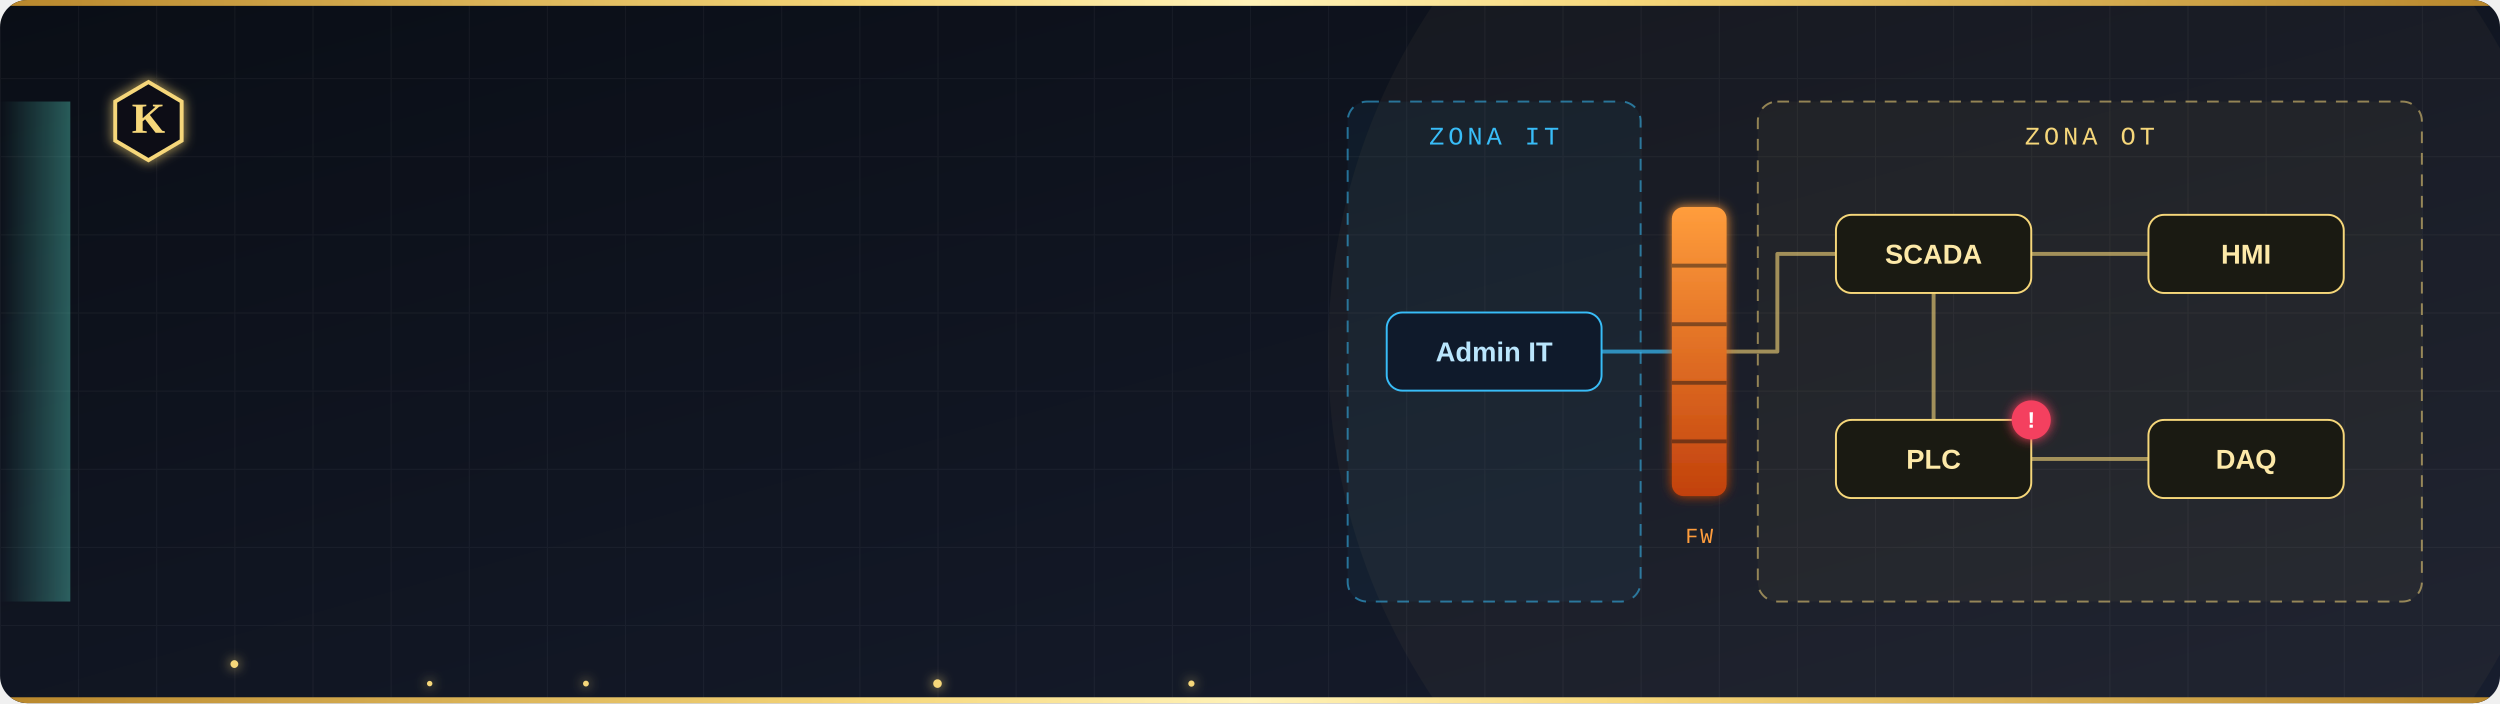
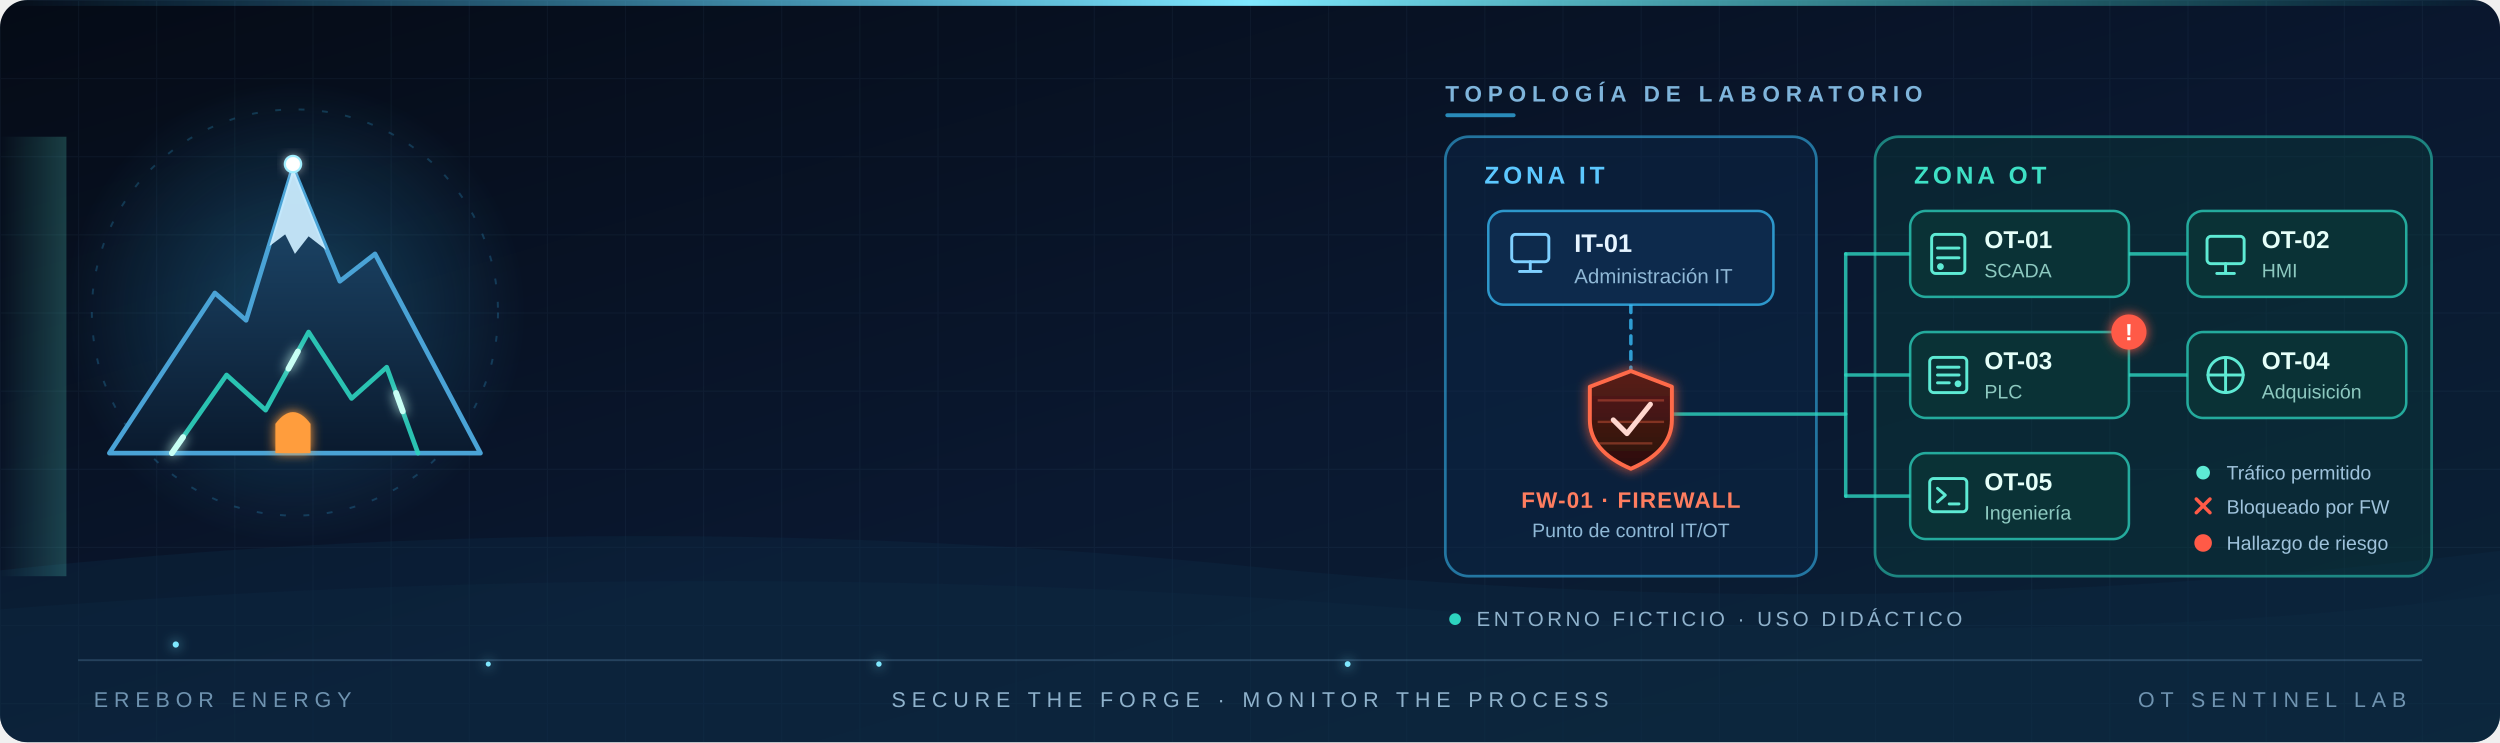
- <svg xmlns="http://www.w3.org/2000/svg" viewBox="0 0 1280 360" width="1280" height="360" role="img" aria-labelledby="t d">
+ <svg xmlns="http://www.w3.org/2000/svg" viewBox="0 0 1280 380" width="1280" height="380" role="img" aria-labelledby="t d">
  <defs>
    <linearGradient id="bg" x1="0" y1="0" x2="1" y2="1">
-       <stop offset="0" stop-color="#0a0e16" />
-       <stop offset="1" stop-color="#171d2e" />
-     </linearGradient>
-     <linearGradient id="gold" x1="0" y1="0" x2="1" y2="0" gradientUnits="objectBoundingBox">
-       <stop offset="0" stop-color="#b8862b" />
-       <stop offset="0.35" stop-color="#f6d77a" />
-       <stop offset="0.5" stop-color="#fff2b8" />
-       <stop offset="0.65" stop-color="#f6d77a" />
-       <stop offset="1" stop-color="#b8862b" />
-       <animateTransform attributeName="gradientTransform" type="translate" values="-0.6 0; 0.6 0; -0.6 0" dur="6s" repeatCount="indefinite" />
-     </linearGradient>
-     <linearGradient id="fw" x1="0" y1="0" x2="0" y2="1">
-       <stop offset="0" stop-color="#ff9d3c" />
-       <stop offset="1" stop-color="#c2410c" />
+       <stop offset="0" stop-color="#050b16" />
+       <stop offset="0.55" stop-color="#0a1830" />
+       <stop offset="1" stop-color="#0a2236" />
+     </linearGradient>
+     <radialGradient id="halo" cx="0.5" cy="0.5" r="0.5">
+       <stop offset="0" stop-color="#38bdf8" stop-opacity="0.28" />
+       <stop offset="1" stop-color="#38bdf8" stop-opacity="0" />
+     </radialGradient>
+     <linearGradient id="mt" x1="0" y1="0" x2="0" y2="1">
+       <stop offset="0" stop-color="#1f4d72" />
+       <stop offset="1" stop-color="#0a1a2e" />
+     </linearGradient>
+     <linearGradient id="rule" x1="0" y1="0" x2="1" y2="0">
+       <stop offset="0" stop-color="#38bdf8" />
+       <stop offset="1" stop-color="#38bdf8" stop-opacity="0" />
+     </linearGradient>
+     <linearGradient id="title" x1="0" y1="0" x2="1" y2="0">
+       <stop offset="0" stop-color="#e8f6ff" />
+       <stop offset="0.42" stop-color="#ffffff" />
+       <stop offset="0.5" stop-color="#8fd3ff" />
+       <stop offset="0.58" stop-color="#ffffff" />
+       <stop offset="1" stop-color="#e8f6ff" />
+       <animateTransform attributeName="gradientTransform" type="translate" values="-0.7 0; 0.7 0; -0.7 0" dur="7s" repeatCount="indefinite" />
+     </linearGradient>
+     <linearGradient id="accent" x1="0" y1="0" x2="1" y2="0">
+       <stop offset="0" stop-color="#38bdf8" stop-opacity="0" />
+       <stop offset="0.5" stop-color="#7fe8ff" />
+       <stop offset="1" stop-color="#2dd4bf" stop-opacity="0" />
+       <animateTransform attributeName="gradientTransform" type="translate" values="-1 0; 1 0" dur="6s" repeatCount="indefinite" />
    </linearGradient>
    <linearGradient id="scan" x1="0" y1="0" x2="1" y2="0">
      <stop offset="0" stop-color="#5eead4" stop-opacity="0" />
-       <stop offset="1" stop-color="#5eead4" stop-opacity="0.35" />
+       <stop offset="1" stop-color="#5eead4" stop-opacity="0.22" />
+     </linearGradient>
+     <linearGradient id="fwg" x1="0" y1="0" x2="0" y2="1">
+       <stop offset="0" stop-color="#5a1d16" />
+       <stop offset="1" stop-color="#2a0f0d" />
    </linearGradient>
    <pattern id="grid" width="40" height="40" patternUnits="userSpaceOnUse">
-       <path d="M40 0H0V40" fill="none" stroke="#ffffff" stroke-opacity="0.04" stroke-width="1" />
+       <path d="M40 0H0V40" fill="none" stroke="#7fb5dc" stroke-opacity="0.05" stroke-width="1" />
    </pattern>
-     <filter id="glow" x="-50%" y="-50%" width="200%" height="200%">
+     <filter id="glow" x="-60%" y="-60%" width="220%" height="220%">
      <feGaussianBlur stdDeviation="3" result="b" />
      <feMerge>
        <feMergeNode in="b" />
        <feMergeNode in="SourceGraphic" />
      </feMerge>
    </filter>
    <clipPath id="frame">
-       <rect width="1280" height="360" rx="14" />
+       <rect width="1280" height="380" rx="14" />
    </clipPath>
  </defs>
-   <g clip-path="url(#frame)">
-     <rect width="1280" height="360" fill="url(#bg)" />
-     <rect width="1280" height="360" fill="url(#grid)" />
-     <circle cx="1000" cy="180" r="320" fill="#f6d77a" opacity="0.04" />
-     <g fill="#f6d77a" filter="url(#glow)">
-       <circle cx="120" cy="340" r="2">
-         <animate attributeName="cy" values="350;-10" dur="9s" repeatCount="indefinite" />
-         <animate attributeName="opacity" values="0;0.9;0" dur="9s" repeatCount="indefinite" />
-       </circle>
-       <circle cx="300" cy="350" r="1.5">
-         <animate attributeName="cy" values="350;-10" dur="11s" begin="2s" repeatCount="indefinite" />
-         <animate attributeName="opacity" values="0;0.8;0" dur="11s" begin="2s" repeatCount="indefinite" />
-       </circle>
-       <circle cx="480" cy="350" r="2.2">
-         <animate attributeName="cy" values="350;-10" dur="8s" begin="1s" repeatCount="indefinite" />
-         <animate attributeName="opacity" values="0;0.9;0" dur="8s" begin="1s" repeatCount="indefinite" />
-       </circle>
-       <circle cx="610" cy="350" r="1.6">
-         <animate attributeName="cy" values="350;-10" dur="12s" begin="4s" repeatCount="indefinite" />
-         <animate attributeName="opacity" values="0;0.7;0" dur="12s" begin="4s" repeatCount="indefinite" />
-       </circle>
-       <circle cx="220" cy="350" r="1.4">
-         <animate attributeName="cy" values="350;-10" dur="10s" begin="6s" repeatCount="indefinite" />
-         <animate attributeName="opacity" values="0;0.7;0" dur="10s" begin="6s" repeatCount="indefinite" />
-       </circle>
+   <g clip-path="url(#frame)" font-family="'Segoe UI','Helvetica Neue',Arial,sans-serif">
+     <rect width="1280" height="380" fill="url(#bg)" />
+     <rect width="1280" height="380" fill="url(#grid)" />
+     <path d="M0 292 Q320 258 640 290 T1280 282 V380 H0 Z" fill="#0c2a44" opacity="0.35" />
+     <path d="M0 312 Q360 284 700 310 T1280 304 V380 H0 Z" fill="#0c2a44" opacity="0.3" />
+     <g fill="#7fe8ff" filter="url(#glow)">
+       <circle cx="90" cy="330" r="1.6">
+         <animate attributeName="cy" values="340;40" dur="12s" repeatCount="indefinite" />
+         <animate attributeName="opacity" values="0;0.8;0" dur="12s" repeatCount="indefinite" />
+       </circle>
+       <circle cx="250" cy="340" r="1.3">
+         <animate attributeName="cy" values="340;40" dur="15s" begin="3s" repeatCount="indefinite" />
+         <animate attributeName="opacity" values="0;0.7;0" dur="15s" begin="3s" repeatCount="indefinite" />
+       </circle>
+       <circle cx="450" cy="340" r="1.4">
+         <animate attributeName="cy" values="340;40" dur="13s" begin="6s" repeatCount="indefinite" />
+         <animate attributeName="opacity" values="0;0.6;0" dur="13s" begin="6s" repeatCount="indefinite" />
+       </circle>
+       <circle cx="690" cy="340" r="1.5">
+         <animate attributeName="cy" values="340;40" dur="14s" begin="1s" repeatCount="indefinite" />
+         <animate attributeName="opacity" values="0;0.6;0" dur="14s" begin="1s" repeatCount="indefinite" />
+       </circle>
+     </g>
+     <g transform="translate(0 20)">
+       <circle cx="151" cy="140" r="118" fill="url(#halo)" />
+       <circle cx="151" cy="140" r="104" fill="none" stroke="#38bdf8" stroke-opacity="0.22" stroke-width="1" stroke-dasharray="3 9">
+         <animateTransform attributeName="transform" type="rotate" from="0 151 140" to="360 151 140" dur="50s" repeatCount="indefinite" />
+       </circle>
+       <path d="M56 212 L110 130 L126 144 L150 66 L174 124 L192 110 L246 212 Z" fill="url(#mt)" stroke="#4aa3d6" stroke-width="2.4" stroke-linejoin="round" />
+       <path d="M150 66 L138 106 L146 100 L151 110 L158 101 L167 108 Z" fill="#cdeeff" opacity="0.92" />
+       <path d="M88 212 L116 172 L136 190 L158 150 L180 184 L198 168 L214 212" fill="none" stroke="#2dd4bf" stroke-width="2.4" stroke-linejoin="round" stroke-linecap="round" opacity="0.9" />
+       <path d="M88 212 L116 172 L136 190 L158 150 L180 184 L198 168 L214 212" fill="none" stroke="#c8fff4" stroke-width="3" stroke-linejoin="round" stroke-linecap="round" pathLength="100" stroke-dasharray="10 90" filter="url(#glow)">
+         <animate attributeName="stroke-dashoffset" from="100" to="0" dur="4s" repeatCount="indefinite" />
+       </path>
+       <path d="M141 212 V197 Q150 185 159 197 V212 Z" fill="#ff9d3c" filter="url(#glow)">
+         <animate attributeName="opacity" values="0.55;1;0.7;1;0.55" keyTimes="0;0.25;0.5;0.75;1" dur="2.6s" repeatCount="indefinite" />
+       </path>
+       <circle cx="150" cy="64" r="4" fill="none" stroke="#7fe8ff" stroke-width="1.5">
+         <animate attributeName="r" values="4;22" dur="3s" repeatCount="indefinite" />
+         <animate attributeName="opacity" values="0.8;0" dur="3s" repeatCount="indefinite" />
+       </circle>
+       <circle cx="150" cy="64" r="3.6" fill="#ffffff" filter="url(#glow)">
+         <animate attributeName="opacity" values="0.7;1;0.7" dur="2s" repeatCount="indefinite" />
+       </circle>
+     </g>
+     <g opacity="0">
+       <animate attributeName="opacity" from="0" to="1" dur="0.8s" begin="0.2s" fill="freeze" />
+       <text x="300" y="104" font-size="19" font-weight="700" fill="#38bdf8" textLength="172" lengthAdjust="spacing">KHAZADSEC</text>
+     </g>
+     <g opacity="0">
+       <animate attributeName="opacity" from="0" to="1" dur="0.9s" begin="0.4s" fill="freeze" />
+       <animateTransform attributeName="transform" type="translate" from="-24 0" to="0 0" dur="0.9s" begin="0.4s" fill="freeze" />
+       <text x="298" y="170" font-size="60" font-weight="800" fill="url(#title)" textLength="420" lengthAdjust="spacing">OT SENTINEL</text>
+     </g>
+     <g opacity="0">
+       <animate attributeName="opacity" from="0" to="1" dur="0.8s" begin="0.8s" fill="freeze" />
+       <text x="300" y="206" font-size="15.5" fill="#86b0d0" textLength="384" lengthAdjust="spacing">INDUSTRIAL CYBERSECURITY LAB</text>
+     </g>
+     <rect x="300" y="222" width="0" height="2.5" rx="1.2" fill="url(#rule)">
+       <animate attributeName="width" from="0" to="340" dur="1s" begin="1s" fill="freeze" />
+     </rect>
+     <g opacity="0">
+       <animate attributeName="opacity" from="0" to="1" dur="0.8s" begin="1.2s" fill="freeze" />
+       <text x="300" y="253" font-size="16" fill="#d4e6f6" textLength="410" lengthAdjust="spacing">Inventario · Segmentación IT/OT · Análisis de riesgos</text>
+     </g>
+     <g opacity="0" font-size="12" font-weight="700">
+       <animate attributeName="opacity" from="0" to="1" dur="0.8s" begin="1.5s" fill="freeze" />
+       <rect x="300" y="274" width="160" height="30" rx="15" fill="#0c2a3c" stroke="#2dd4bf" stroke-opacity="0.65" />
+       <circle cx="318" cy="289" r="3.5" fill="#2dd4bf">
+         <animate attributeName="opacity" values="1;0.3;1" dur="2s" repeatCount="indefinite" />
+       </circle>
+       <text x="330" y="293.5" fill="#bdf5ea" letter-spacing="1.6">LAB DIDÁCTICO</text>
+       <rect x="472" y="274" width="92" height="30" rx="15" fill="#0c2236" stroke="#38bdf8" stroke-opacity="0.55" />
+       <text x="518" y="293.5" fill="#a9dcff" text-anchor="middle" letter-spacing="1.6">PYTHON</text>
+       <rect x="576" y="274" width="108" height="30" rx="15" fill="#0c2236" stroke="#7fb5dc" stroke-opacity="0.45" />
+       <text x="630" y="293.5" fill="#bcd3e6" text-anchor="middle" letter-spacing="1.6">CSV → MD</text>
+     </g>
+     <text x="740" y="52" font-size="11.5" font-weight="700" letter-spacing="3" fill="#7fb5dc">TOPOLOGÍA DE LABORATORIO</text>
+     <rect x="740" y="58" width="36" height="2" rx="1" fill="#38bdf8" opacity="0.7" />
+     <rect x="740" y="70" width="190" height="225" rx="12" fill="#0c2a4a" fill-opacity="0.45" stroke="#38bdf8" stroke-opacity="0.55" stroke-width="1.4" />
+     <text x="760" y="94" font-size="12.5" font-weight="800" letter-spacing="2" fill="#5cc8ff">ZONA IT</text>
+     <rect x="960" y="70" width="285" height="225" rx="12" fill="#0b3a3a" fill-opacity="0.42" stroke="#2dd4bf" stroke-opacity="0.55" stroke-width="1.4" />
+     <text x="980" y="94" font-size="12.5" font-weight="800" letter-spacing="2" fill="#3ee0c5">ZONA OT</text>
+     <g fill="none" stroke-width="1.8" stroke-linecap="round" stroke-linejoin="round">
+       <path d="M835 156 V190" stroke="#38bdf8" stroke-opacity="0.8" stroke-dasharray="4 4">
+         <animate attributeName="stroke-dashoffset" from="16" to="0" dur="1.2s" repeatCount="indefinite" />
+       </path>
+       <path d="M855 212 H945" stroke="#2dd4bf" stroke-opacity="0.8" />
+       <path d="M945 130 V254" stroke="#2dd4bf" stroke-opacity="0.8" />
+       <path d="M945 130 H978 M945 192 H978 M945 254 H978" stroke="#2dd4bf" stroke-opacity="0.8" />
+       <path d="M1090 130 H1120 M1090 192 H1120" stroke="#2dd4bf" stroke-opacity="0.8" />
+     </g>
+     <g filter="url(#glow)">
+       <circle r="4.5" fill="#7fe8ff" opacity="0">
+         <animateMotion dur="4.5s" begin="0.8s" repeatCount="indefinite" path="M835 156 V212 H945 V130 H978" />
+         <animate attributeName="opacity" values="0;1;1;1;0" keyTimes="0;0.06;0.5;0.94;1" dur="4.5s" begin="0.8s" repeatCount="indefinite" />
+       </circle>
+       <circle r="4.5" fill="#5eead4" opacity="0">
+         <animateMotion dur="4.5s" begin="3s" repeatCount="indefinite" path="M835 156 V212 H945 V192 H978" />
+         <animate attributeName="opacity" values="0;1;1;1;0" keyTimes="0;0.06;0.5;0.94;1" dur="4.5s" begin="3s" repeatCount="indefinite" />
+       </circle>
+       <circle r="3.6" fill="#5eead4" opacity="0">
+         <animateMotion dur="1.6s" begin="2.2s" repeatCount="indefinite" path="M1090 130 H1120" />
+         <animate attributeName="opacity" values="0;1;1;0" keyTimes="0;0.15;0.8;1" dur="1.6s" begin="2.2s" repeatCount="indefinite" />
+       </circle>
+       <circle r="3.6" fill="#5eead4" opacity="0">
+         <animateMotion dur="1.6s" begin="3.4s" repeatCount="indefinite" path="M1090 192 H1120" />
+         <animate attributeName="opacity" values="0;1;1;0" keyTimes="0;0.15;0.8;1" dur="1.6s" begin="3.4s" repeatCount="indefinite" />
+       </circle>
+     </g>
+     <circle r="4.5" fill="#ff5a47" filter="url(#glow)" opacity="0">
+       <animateMotion dur="3.2s" begin="1.2s" repeatCount="indefinite" path="M750 212 H806" />
+       <animate attributeName="opacity" values="0;1;1;0;0" keyTimes="0;0.1;0.7;0.78;1" dur="3.2s" begin="1.2s" repeatCount="indefinite" />
+     </circle>
+     <g stroke="#ff5a47" stroke-width="2.4" stroke-linecap="round" opacity="0">
+       <path d="M801 206 L813 218 M813 206 L801 218" />
+       <animate attributeName="opacity" values="0;0;1;0;0" keyTimes="0;0.62;0.75;0.92;1" dur="3.2s" begin="1.2s" repeatCount="indefinite" />
    </g>
    <g>
-       <polygon points="76,42 93,52 93,72 76,82 59,72 59,52" fill="#0a0e16" stroke="#f6d77a" stroke-width="2" filter="url(#glow)">
-         <animate attributeName="stroke-opacity" values="1;0.45;1" dur="3s" repeatCount="indefinite" />
-       </polygon>
-       <text x="76" y="68" text-anchor="middle" font-family="Georgia, 'Times New Roman', serif" font-size="22" font-weight="700" fill="#f6d77a">K</text>
-     </g>
-     <text x="110" y="67" font-family="Consolas, 'SFMono-Regular', 'Courier New', monospace" font-size="15" letter-spacing="3" fill="#5eead4" opacity="0">
-       OT SENTINEL LAB  ·  EREBOR ENERGY
-       <animate attributeName="opacity" from="0" to="1" dur="1s" begin="0.2s" fill="freeze" />
-     </text>
-     <text x="58" y="150" font-family="'Segoe UI', 'Helvetica Neue', Arial, sans-serif" font-size="72" font-weight="800" fill="url(#gold)" opacity="0">
-       KhazadSec
-       <animate attributeName="opacity" from="0" to="1" dur="1s" begin="0.4s" fill="freeze" />
-       <animateTransform attributeName="transform" type="translate" from="-30 0" to="0 0" dur="1s" begin="0.4s" fill="freeze" />
-     </text>
-     <text x="58" y="218" font-family="'Segoe UI', 'Helvetica Neue', Arial, sans-serif" font-size="58" font-weight="700" fill="#e6edf3" opacity="0">
-       OT Sentinel
-       <animate attributeName="opacity" from="0" to="1" dur="1s" begin="0.8s" fill="freeze" />
-       <animateTransform attributeName="transform" type="translate" from="-30 0" to="0 0" dur="1s" begin="0.8s" fill="freeze" />
-     </text>
-     <rect x="58" y="238" width="0" height="3" rx="1.5" fill="#f6d77a">
-       <animate attributeName="width" from="0" to="120" dur="1s" begin="1.2s" fill="freeze" />
+       <rect x="762" y="108" width="146" height="48" rx="8" fill="#0d2a4c" stroke="#38bdf8" stroke-opacity="0.75" stroke-width="1.3" />
+       <g fill="none" stroke="#7fd0ff" stroke-width="1.5" stroke-linecap="round" stroke-linejoin="round">
+         <rect x="774" y="120" width="19" height="14" rx="2" />
+         <path d="M783.500 134 V139 M778 139 H789" />
+       </g>
+       <text x="806" y="129" font-size="13" font-weight="800" fill="#e6f4ff">IT-01</text>
+       <text x="806" y="145" font-size="10.5" fill="#8fb8d6">Administración IT</text>
+     </g>
+     <circle cx="835" cy="214" r="26" fill="none" stroke="#ff6b4a" stroke-width="1.5" opacity="0">
+       <animate attributeName="r" values="24;42" dur="2.4s" repeatCount="indefinite" />
+       <animate attributeName="opacity" values="0.7;0" dur="2.4s" repeatCount="indefinite" />
+     </circle>
+     <path d="M835 190 L856 198 V215 Q856 231 835 240 Q814 231 814 215 V198 Z" fill="url(#fwg)" stroke="#ff6b4a" stroke-width="2" stroke-linejoin="round" filter="url(#glow)" />
+     <path d="M818 205 H852 M818 216 H852 M818 227 H846" stroke="#ff6b4a" stroke-opacity="0.35" stroke-width="1.2" />
+     <path d="M826 215 L833 222 L845 207" fill="none" stroke="#ffd7cf" stroke-width="2.6" stroke-linecap="round" stroke-linejoin="round" />
+     <text x="835" y="260" font-size="11.5" font-weight="800" fill="#ff7d5f" text-anchor="middle" letter-spacing="0.6">FW-01 · FIREWALL</text>
+     <text x="835" y="275" font-size="10" fill="#8fb8d6" text-anchor="middle">Punto de control IT/OT</text>
+     <g transform="translate(978 108)">
+       <rect width="112" height="44" rx="8" fill="#0a3236" stroke="#2dd4bf" stroke-opacity="0.75" stroke-width="1.3" />
+       <g fill="none" stroke="#5eead4" stroke-width="1.5" stroke-linecap="round" stroke-linejoin="round">
+         <rect x="11" y="12" width="17" height="20" rx="2" />
+         <path d="M14 19H25 M14 24H25" />
+         <circle cx="15.500" cy="28.500" r="1" fill="#5eead4" />
+       </g>
+       <text x="38" y="19" font-size="12.5" font-weight="800" fill="#e6fff9">OT-01</text>
+       <text x="38" y="34" font-size="10" fill="#8dc9c0">SCADA</text>
+     </g>
+     <g transform="translate(1120 108)">
+       <rect width="112" height="44" rx="8" fill="#0a3236" stroke="#2dd4bf" stroke-opacity="0.75" stroke-width="1.3" />
+       <g fill="none" stroke="#5eead4" stroke-width="1.5" stroke-linecap="round" stroke-linejoin="round">
+         <rect x="10" y="13" width="19" height="14" rx="2" />
+         <path d="M15 32H24 M19.500 27V32" />
+       </g>
+       <text x="38" y="19" font-size="12.5" font-weight="800" fill="#e6fff9">OT-02</text>
+       <text x="38" y="34" font-size="10" fill="#8dc9c0">HMI</text>
+     </g>
+     <g transform="translate(978 170)">
+       <rect width="112" height="44" rx="8" fill="#0a3236" stroke="#2dd4bf" stroke-opacity="0.75" stroke-width="1.3" />
+       <g fill="none" stroke="#5eead4" stroke-width="1.5" stroke-linecap="round" stroke-linejoin="round">
+         <rect x="10" y="13" width="19" height="18" rx="2" />
+         <path d="M14 18H25 M14 22H25 M14 26H20" />
+         <circle cx="24.500" cy="26.500" r="1" fill="#5eead4" />
+       </g>
+       <text x="38" y="19" font-size="12.5" font-weight="800" fill="#e6fff9">OT-03</text>
+       <text x="38" y="34" font-size="10" fill="#8dc9c0">PLC</text>
+       <rect x="-3" y="-3" width="118" height="50" rx="10" fill="none" stroke="#ff5a47" stroke-width="2" opacity="0">
+         <animate attributeName="opacity" values="0;0.95;0" dur="2.4s" repeatCount="indefinite" />
+       </rect>
+       <g transform="translate(112 0)" font-size="12" font-weight="800" text-anchor="middle">
+         <circle r="9" fill="#ff5a47" filter="url(#glow)">
+           <animate attributeName="r" values="8;11;8" dur="1.4s" repeatCount="indefinite" />
+         </circle>
+         <text y="4.200" fill="#ffffff">!</text>
+       </g>
+     </g>
+     <g transform="translate(1120 170)">
+       <rect width="112" height="44" rx="8" fill="#0a3236" stroke="#2dd4bf" stroke-opacity="0.75" stroke-width="1.3" />
+       <g fill="none" stroke="#5eead4" stroke-width="1.5" stroke-linecap="round" stroke-linejoin="round">
+         <circle cx="19.500" cy="22" r="9" />
+         <path d="M19.500 13V31 M10.500 22H28.500" />
+       </g>
+       <text x="38" y="19" font-size="12.5" font-weight="800" fill="#e6fff9">OT-04</text>
+       <text x="38" y="34" font-size="10" fill="#8dc9c0">Adquisición</text>
+     </g>
+     <g transform="translate(978 232)">
+       <rect width="112" height="44" rx="8" fill="#0a3236" stroke="#2dd4bf" stroke-opacity="0.75" stroke-width="1.3" />
+       <g fill="none" stroke="#5eead4" stroke-width="1.5" stroke-linecap="round" stroke-linejoin="round">
+         <rect x="10" y="13" width="19" height="17" rx="2" />
+         <path d="M14 18L18 21.500L14 25 M20 26H25" />
+       </g>
+       <text x="38" y="19" font-size="12.5" font-weight="800" fill="#e6fff9">OT-05</text>
+       <text x="38" y="34" font-size="10" fill="#8dc9c0">Ingeniería</text>
+     </g>
+     <g font-size="10" fill="#9fc3dc">
+       <circle cx="1128" cy="242" r="3.500" fill="#5eead4" />
+       <text x="1140" y="245.500">Tráfico permitido</text>
+       <path d="M1124.500 255.500 L1131.500 262.500 M1131.500 255.500 L1124.500 262.500" stroke="#ff5a47" stroke-width="1.8" stroke-linecap="round" />
+       <text x="1140" y="263">Bloqueado por FW</text>
+       <circle cx="1128" cy="278" r="4.500" fill="#ff5a47" />
+       <text x="1140" y="281.500">Hallazgo de riesgo</text>
+     </g>
+     <rect x="0" y="70" width="34" height="225" fill="url(#scan)">
+       <animateTransform attributeName="transform" type="translate" values="740 0; 1211 0; 740 0" keyTimes="0;0.5;1" dur="9s" repeatCount="indefinite" />
    </rect>
-     <text x="58" y="275" font-family="'Segoe UI', 'Helvetica Neue', Arial, sans-serif" font-size="19" fill="#9fb0c3" opacity="0">
-       Análisis de riesgo sobre inventarios de activos industriales IT/OT
-       <animate attributeName="opacity" from="0" to="1" dur="1s" begin="1.4s" fill="freeze" />
-     </text>
-     <g font-family="Consolas, 'SFMono-Regular', 'Courier New', monospace" font-size="14" text-anchor="middle" opacity="0">
-       <animate attributeName="opacity" from="0" to="1" dur="1s" begin="1.8s" fill="freeze" />
-       <rect x="58" y="298" width="86" height="28" rx="14" fill="none" stroke="#f6d77a" stroke-opacity="0.6" />
-       <text x="101" y="317" fill="#f6d77a">Python</text>
-       <rect x="154" y="298" width="64" height="28" rx="14" fill="none" stroke="#5eead4" stroke-opacity="0.6" />
-       <text x="186" y="317" fill="#5eead4">CSV</text>
-       <rect x="228" y="298" width="100" height="28" rx="14" fill="none" stroke="#9fb0c3" stroke-opacity="0.6" />
-       <text x="278" y="317" fill="#9fb0c3">Markdown</text>
-       <rect x="338" y="298" width="140" height="28" rx="14" fill="none" stroke="#ff9d3c" stroke-opacity="0.6" />
-       <text x="408" y="317" fill="#ff9d3c">Ciber IT/OT</text>
-     </g>
-     <g>
-       <rect x="690" y="52" width="150" height="256" rx="10" fill="#38bdf8" fill-opacity="0.05" stroke="#38bdf8" stroke-opacity="0.55" stroke-dasharray="6 5" />
-       <text x="765" y="74" text-anchor="middle" font-family="Consolas, 'Courier New', monospace" font-size="13" letter-spacing="2" fill="#38bdf8">ZONA IT</text>
-       <rect x="900" y="52" width="340" height="256" rx="10" fill="#f6d77a" fill-opacity="0.04" stroke="#f6d77a" stroke-opacity="0.55" stroke-dasharray="6 5" />
-       <text x="1070" y="74" text-anchor="middle" font-family="Consolas, 'Courier New', monospace" font-size="13" letter-spacing="2" fill="#f6d77a">ZONA OT</text>
-       <g fill="none" stroke-width="2" stroke-linecap="round" stroke-linejoin="round">
-         <path d="M820 180 H856" stroke="#38bdf8" stroke-opacity="0.7" />
-         <path d="M884 180 H910 V130 H940" stroke="#f6d77a" stroke-opacity="0.6" />
-         <path d="M1040 130 H1100" stroke="#f6d77a" stroke-opacity="0.6" />
-         <path d="M990 150 V215" stroke="#f6d77a" stroke-opacity="0.6" />
-         <path d="M1040 235 H1100" stroke="#f6d77a" stroke-opacity="0.6" />
-       </g>
-       <g font-family="'Segoe UI', Arial, sans-serif" font-size="14" font-weight="600" text-anchor="middle">
-         <rect x="710" y="160" width="110" height="40" rx="8" fill="#0f1a2b" stroke="#38bdf8" />
-         <text x="765" y="185" fill="#bae6fd">Admin IT</text>
-         <rect x="940" y="110" width="100" height="40" rx="8" fill="#1a1a12" stroke="#f6d77a" />
-         <text x="990" y="135" fill="#fde9a8">SCADA</text>
-         <rect x="1100" y="110" width="100" height="40" rx="8" fill="#1a1a12" stroke="#f6d77a" />
-         <text x="1150" y="135" fill="#fde9a8">HMI</text>
-         <rect x="940" y="215" width="100" height="40" rx="8" fill="#1a1a12" stroke="#f6d77a" />
-         <text x="990" y="240" fill="#fde9a8">PLC</text>
-         <rect x="936" y="211" width="108" height="48" rx="11" fill="none" stroke="#f43f5e" stroke-width="2" opacity="0">
-           <animate attributeName="opacity" values="0;1;0" dur="2.4s" repeatCount="indefinite" />
-         </rect>
-         <rect x="1100" y="215" width="100" height="40" rx="8" fill="#1a1a12" stroke="#f6d77a" />
-         <text x="1150" y="240" fill="#fde9a8">DAQ</text>
-       </g>
-       <g transform="translate(1040 215)" font-family="Consolas, 'Courier New', monospace" font-size="12" font-weight="700" text-anchor="middle">
-         <circle r="10" fill="#f43f5e" filter="url(#glow)">
-           <animate attributeName="r" values="9;12;9" dur="1.2s" repeatCount="indefinite" />
-         </circle>
-         <text y="4" fill="#fff">!</text>
-       </g>
-       <rect x="856" y="106" width="28" height="148" rx="6" fill="url(#fw)" filter="url(#glow)">
-         <animate attributeName="opacity" values="0.75;1;0.75" dur="2.4s" repeatCount="indefinite" />
-       </rect>
-       <g stroke="#0a0e16" stroke-opacity="0.45" stroke-width="2">
-         <path d="M856 136 H884 M856 166 H884 M856 196 H884 M856 226 H884" />
-       </g>
-       <text x="870" y="278" text-anchor="middle" font-family="Consolas, 'Courier New', monospace" font-size="11" letter-spacing="1" fill="#ff9d3c">FW</text>
-       <circle r="5" fill="#5eead4" filter="url(#glow)" opacity="0">
-         <animateMotion dur="4.5s" repeatCount="indefinite" path="M820 180 H910 V130 H1100" />
-         <animate attributeName="opacity" values="0;1;1;1;0" keyTimes="0;0.05;0.5;0.95;1" dur="4.5s" repeatCount="indefinite" />
-       </circle>
-       <circle r="5" fill="#fde9a8" filter="url(#glow)" opacity="0">
-         <animateMotion dur="3.2s" begin="1.6s" repeatCount="indefinite" path="M990 130 V235 H1100" />
-         <animate attributeName="opacity" values="0;1;1;1;0" keyTimes="0;0.05;0.5;0.95;1" dur="3.2s" begin="1.6s" repeatCount="indefinite" />
-       </circle>
-       <circle r="4" fill="#5eead4" filter="url(#glow)" opacity="0">
-         <animateMotion dur="4.5s" begin="2.2s" repeatCount="indefinite" path="M1100 130 H990 V235 H1040" />
-         <animate attributeName="opacity" values="0;1;1;1;0" keyTimes="0;0.05;0.5;0.95;1" dur="4.5s" begin="2.2s" repeatCount="indefinite" />
-       </circle>
-       <circle r="5" fill="#f43f5e" filter="url(#glow)" opacity="0">
-         <animateMotion dur="3s" begin="0.8s" repeatCount="indefinite" path="M730 120 H850" keyTimes="0;1" keyPoints="0;1" calcMode="linear" />
-         <animate attributeName="opacity" values="0;1;1;0;0" keyTimes="0;0.1;0.7;0.8;1" dur="3s" begin="0.8s" repeatCount="indefinite" />
-       </circle>
-       <g stroke="#f43f5e" stroke-width="2.5" stroke-linecap="round" opacity="0">
-         <path d="M845 114 L857 126 M857 114 L845 126" />
-         <animate attributeName="opacity" values="0;0;1;0;0" keyTimes="0;0.6;0.75;0.9;1" dur="3s" begin="0.8s" repeatCount="indefinite" />
-       </g>
-       <rect x="0" y="52" width="36" height="256" fill="url(#scan)">
-         <animateTransform attributeName="transform" type="translate" values="690 0; 1204 0; 690 0" keyTimes="0;0.5;1" dur="7s" repeatCount="indefinite" />
-       </rect>
-     </g>
-     <rect x="0" y="0" width="1280" height="3" fill="url(#gold)" />
-     <rect x="0" y="357" width="1280" height="3" fill="url(#gold)" />
+     <circle cx="745" cy="317" r="3" fill="#2dd4bf" />
+     <text x="756" y="320.500" font-size="10.5" letter-spacing="1.8" fill="#8fb2cc">ENTORNO FICTICIO · USO DIDÁCTICO</text>
+     <path d="M40 338 H1240" stroke="#7fb5dc" stroke-opacity="0.22" stroke-width="1" />
+     <g font-size="11" letter-spacing="3" fill="#6f93b0">
+       <text x="48" y="362">EREBOR ENERGY</text>
+       <text x="640" y="362" text-anchor="middle" fill="#8fb2cc">SECURE THE FORGE · MONITOR THE PROCESS</text>
+       <text x="1232" y="362" text-anchor="end">OT SENTINEL LAB</text>
+     </g>
+     <rect x="0" y="0" width="1280" height="3" fill="url(#accent)" />
  </g>
</svg>
